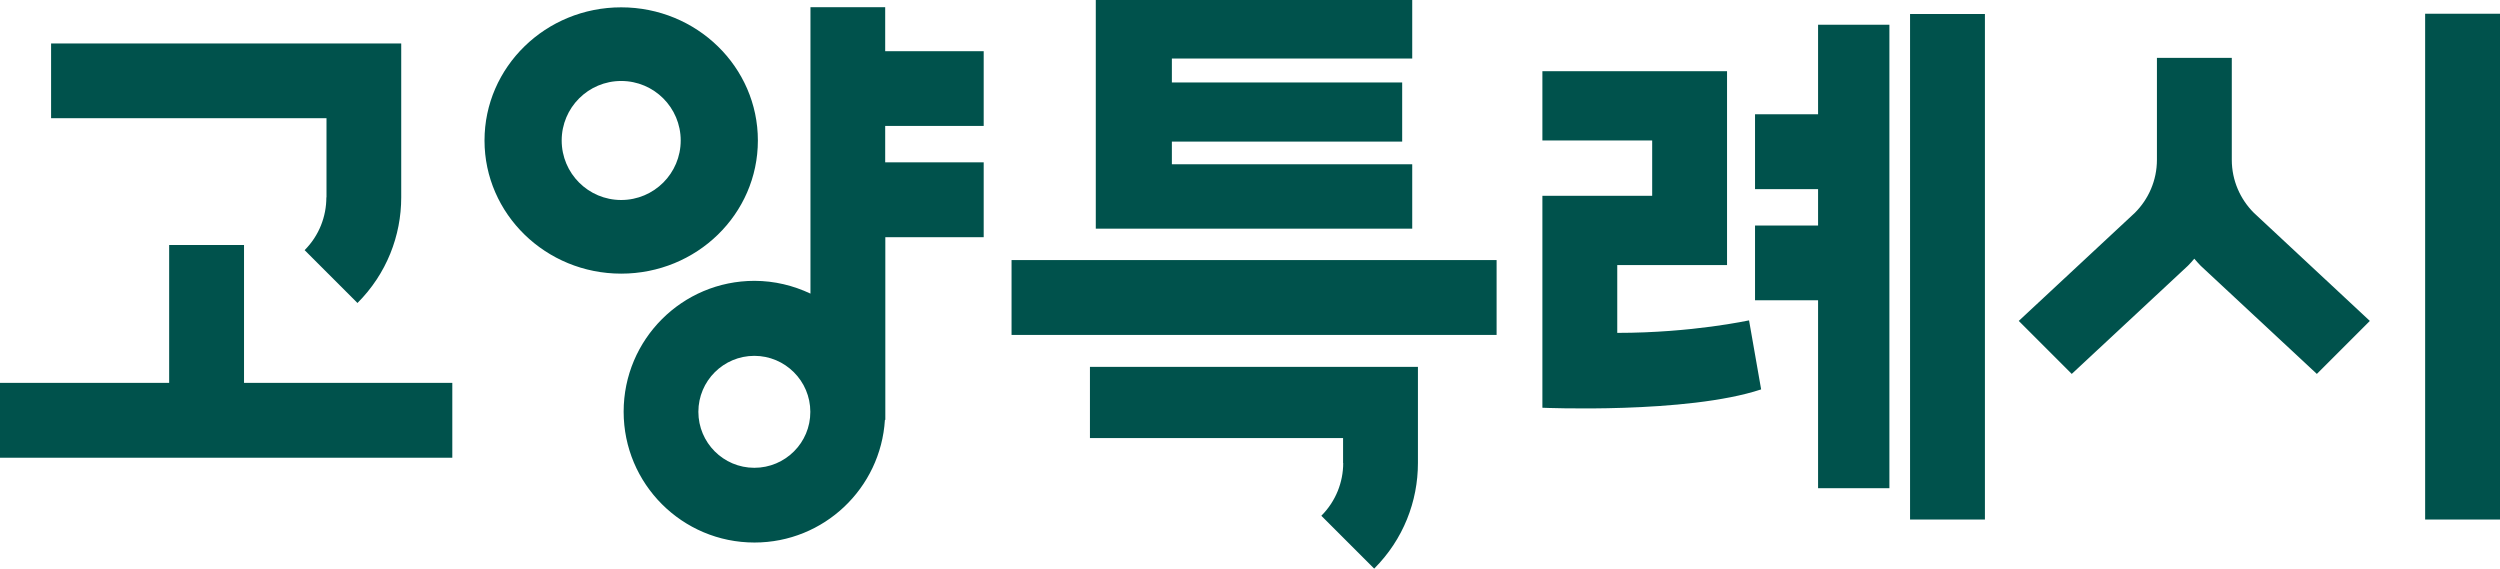
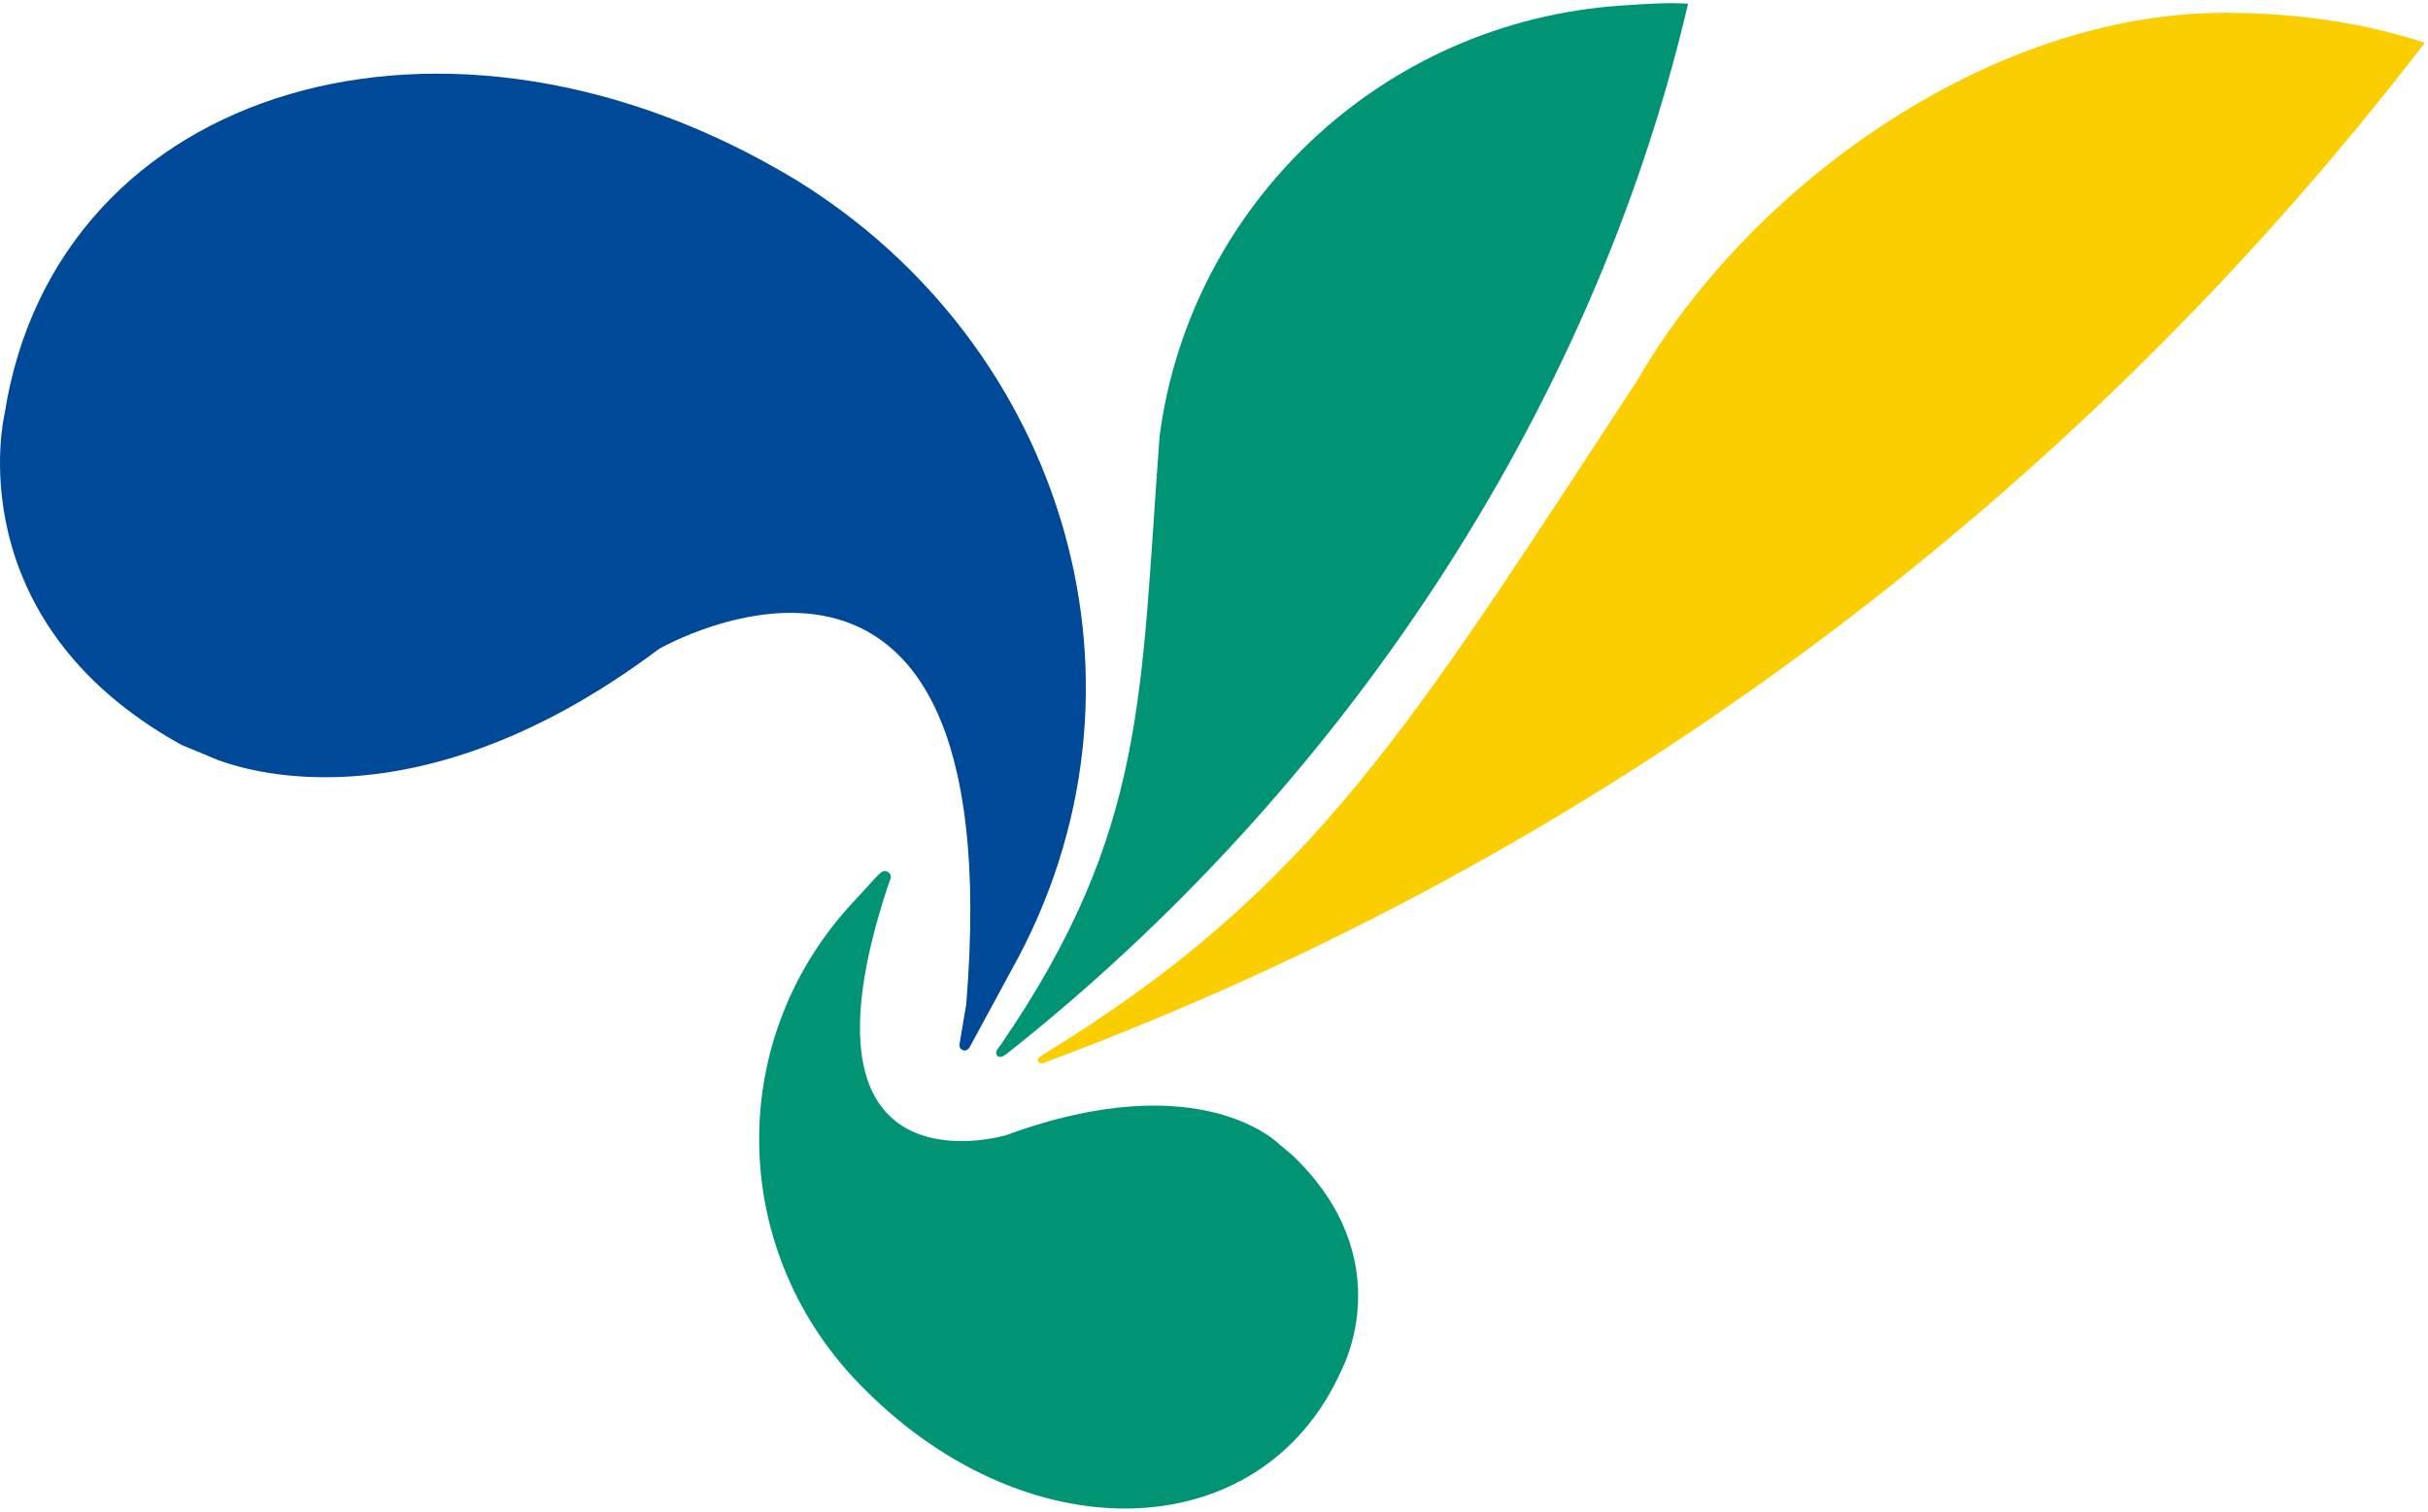
- <svg xmlns="http://www.w3.org/2000/svg" xml:space="preserve" id="레이어_1" x="0px" y="0px" style="enable-background:new 0 0 1840 418.5" version="1.1" viewBox="0 0 1840 418.5">
-   <style>.st0{fill:#00524c}</style>
-   <path d="M179.6 180.3h-55.1v101.5H0v55.1h332.9v-55.1H179.6zM240.2 145.3c0 14-5.3 28.1-16 38.8l38.9 38.9c21.5-21.5 32.2-49.6 32.2-77.7V32H37.6v55h202.7v58.3zM1784.9 10.1h55.1v372.3h-55.1zM1658.8 156.6c-10-10-16.2-23.8-16.2-39v-75h-55.1v75c0 15.2-6.2 29-16.2 39l-85.5 79.6 39 39 85.5-79.6c1.6-1.6 3.2-3.4 4.7-5.2 1.5 1.8 3.1 3.5 4.7 5.2l85.5 79.6 39-39-85.4-79.6zM557.8 103.4c0-54.1-45-98-100.6-98-55.6 0-100.6 43.9-100.6 98s45.1 98 100.6 98c55.6 0 100.6-43.8 100.6-98zm-100.6 43.8c-24.2 0-43.8-19.6-43.8-43.8 0-24.2 19.6-43.8 43.8-43.8 24.2 0 43.8 19.6 43.8 43.8 0 24.2-19.6 43.8-43.8 43.8z" class="st0" />
-   <path d="M651.6 5.3h-55.1v210.8c-12.5-5.9-26.5-9.4-41.2-9.4-53.2 0-96.3 43.1-96.3 96.3s43.1 96.3 96.3 96.3c51.1 0 92.9-39.9 96-90.3h.3V174.6H724v-55.1h-72.5V92.7H724v-55h-72.5V5.3zm-96.4 339c-22.8 0-41.2-18.5-41.2-41.2 0-22.8 18.5-41.2 41.2-41.2s41.2 18.5 41.2 41.2c.1 22.7-18.4 41.2-41.2 41.2zM744.5 191.4h357v55.1h-357zM802.2 270v52.4h186.3v18.4h.1c0 14-5.4 28.1-16.1 38.8l38.9 38.9c21.5-21.5 32.2-49.6 32.2-77.7V270H802.2zM1039.4 120.9H862.5v-16.7H1032V60.7H862.5V43.1h176.9V0H806.5v168.3h232.9zM1405.8 10.3h55.1v372.1h-55.1zM1338.1 84.1h-46.4v55.1h46.4V166h-46.4v55h46.4v138.3h52.5V18.2h-52.5zM1190.3 245v-49.9h80.8V52.4h-135.9v51h80.8v40.7h-80.8v156s106.4 4.6 161-13.5l-8.9-50.8c0-.1-41.4 9.2-97 9.2z" class="st0" />
+ <svg xmlns="http://www.w3.org/2000/svg" width="758" height="472" overflow="hidden">
+   <defs>
+     <clipPath id="a">
+       <path d="M-1 142h758v472H-1z" />
+     </clipPath>
+   </defs>
+   <g fill-rule="evenodd" clip-path="url(#a)" transform="translate(1 -142)">
+     <path fill="#004998" d="M247.433 198.135C138.939 132.539 16.485 168.148.416 271.34c0 0-15.385 64.176 55.273 103.249l8.376 3.464s57.894 28.737 140.689-33.451c0 0 110.146-63.437 95.901 110.916 0 0-1.938 11.358-1.938 11.472 0 .795-.741 2.158.798 2.84 1.538.738 2.336-1.136 2.564-1.534l12.593-23.228c49.632-88.596 16.753-195.309-67.239-246.933Z" />
+     <path fill="#009475" d="M526 143.167c-6.769-.455-13.823.114-20.763.569-75.148 5.002-134.708 62.47-144.208 134.32-6.087 80.718-3.697 123.066-49.434 189.914l-1.308 1.762c-.683 1.136-.114 2.558 1.365 2.217.739-.171 2.048-1.251 2.048-1.251C415.925 389.753 495.793 272.599 526 143.167Z" />
+     <path fill="#009475" d="m402.505 502.711-4.206-3.519s-24.498-25.034-85.145-2.782c0 0-69.741 21.004-36.888-77.996 0 0 .739-1.817.795-2.328.171-1.589-1.08-2.27-2.33-2.043-.568.056-1.876 1.419-2.274 1.873l-6.081 6.641c-41.209 43.256-39.788 108.765 0 150.601 51.666 54.382 126.353 52.963 151.476-3.462-.057-.114 18.813-34.287-15.347-66.985Z" />
+     <path fill="#FACE00" d="M693.604 146c-73.715 0-148.568 54.192-183.719 115.201-70.416 107.247-100.505 158.258-185.141 210.008 0 0-1.195.738-1.536 1.079-.569.682.114 1.818 1.024 1.704.17 0 .967-.284.967-.284C497.769 409.575 645.825 298.749 756 155.373c-19.282-6.419-40.953-9.373-62.396-9.373Z" />
+   </g>
</svg>
